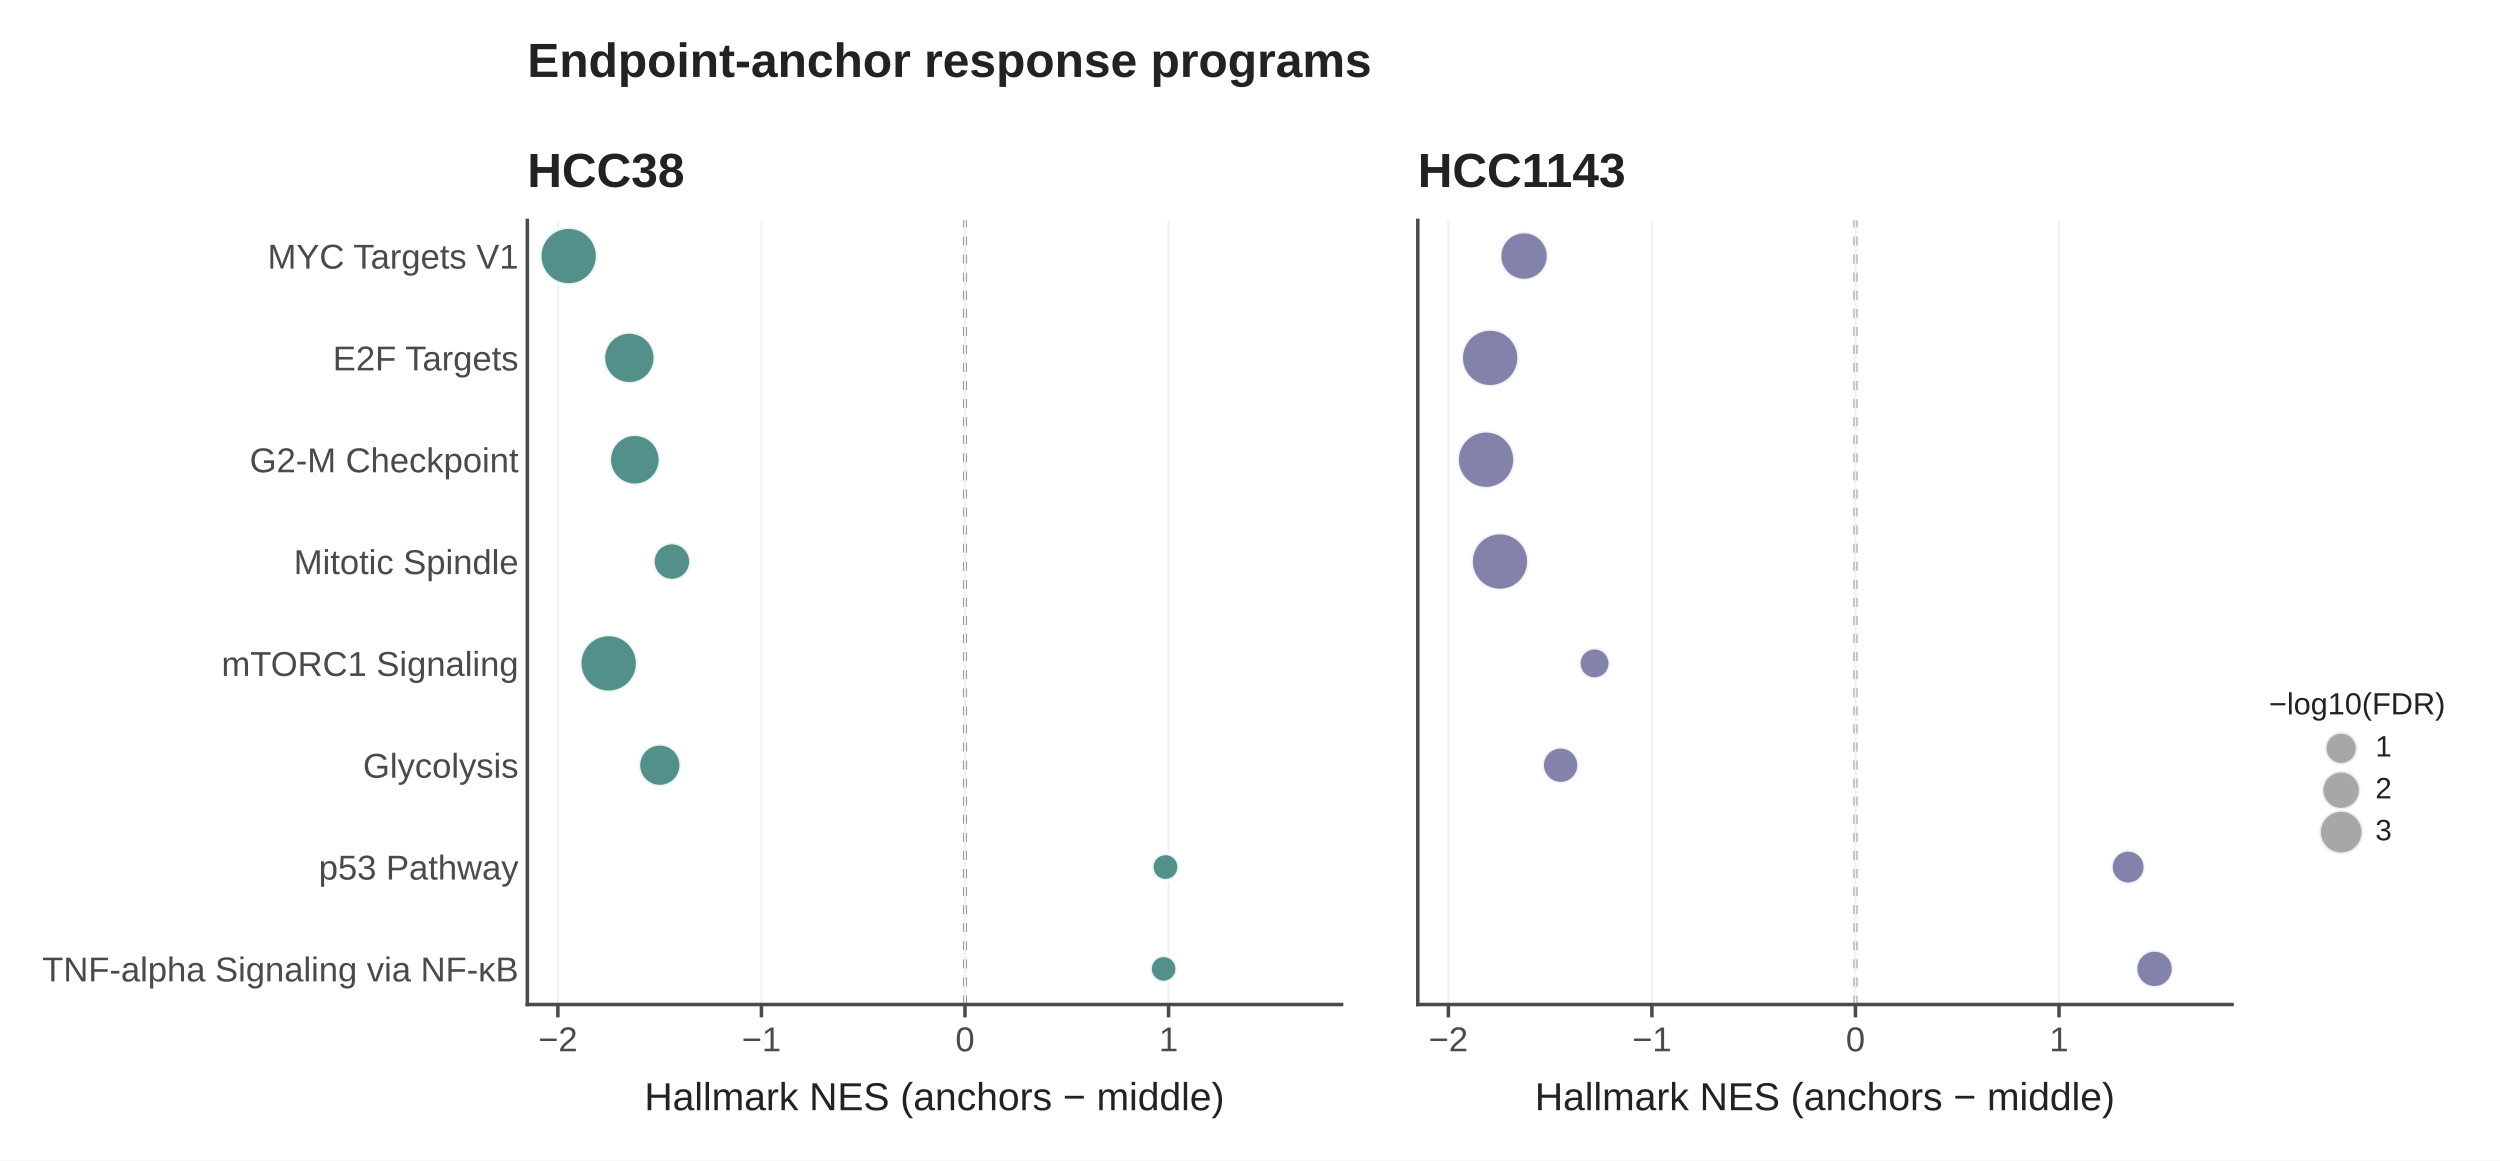
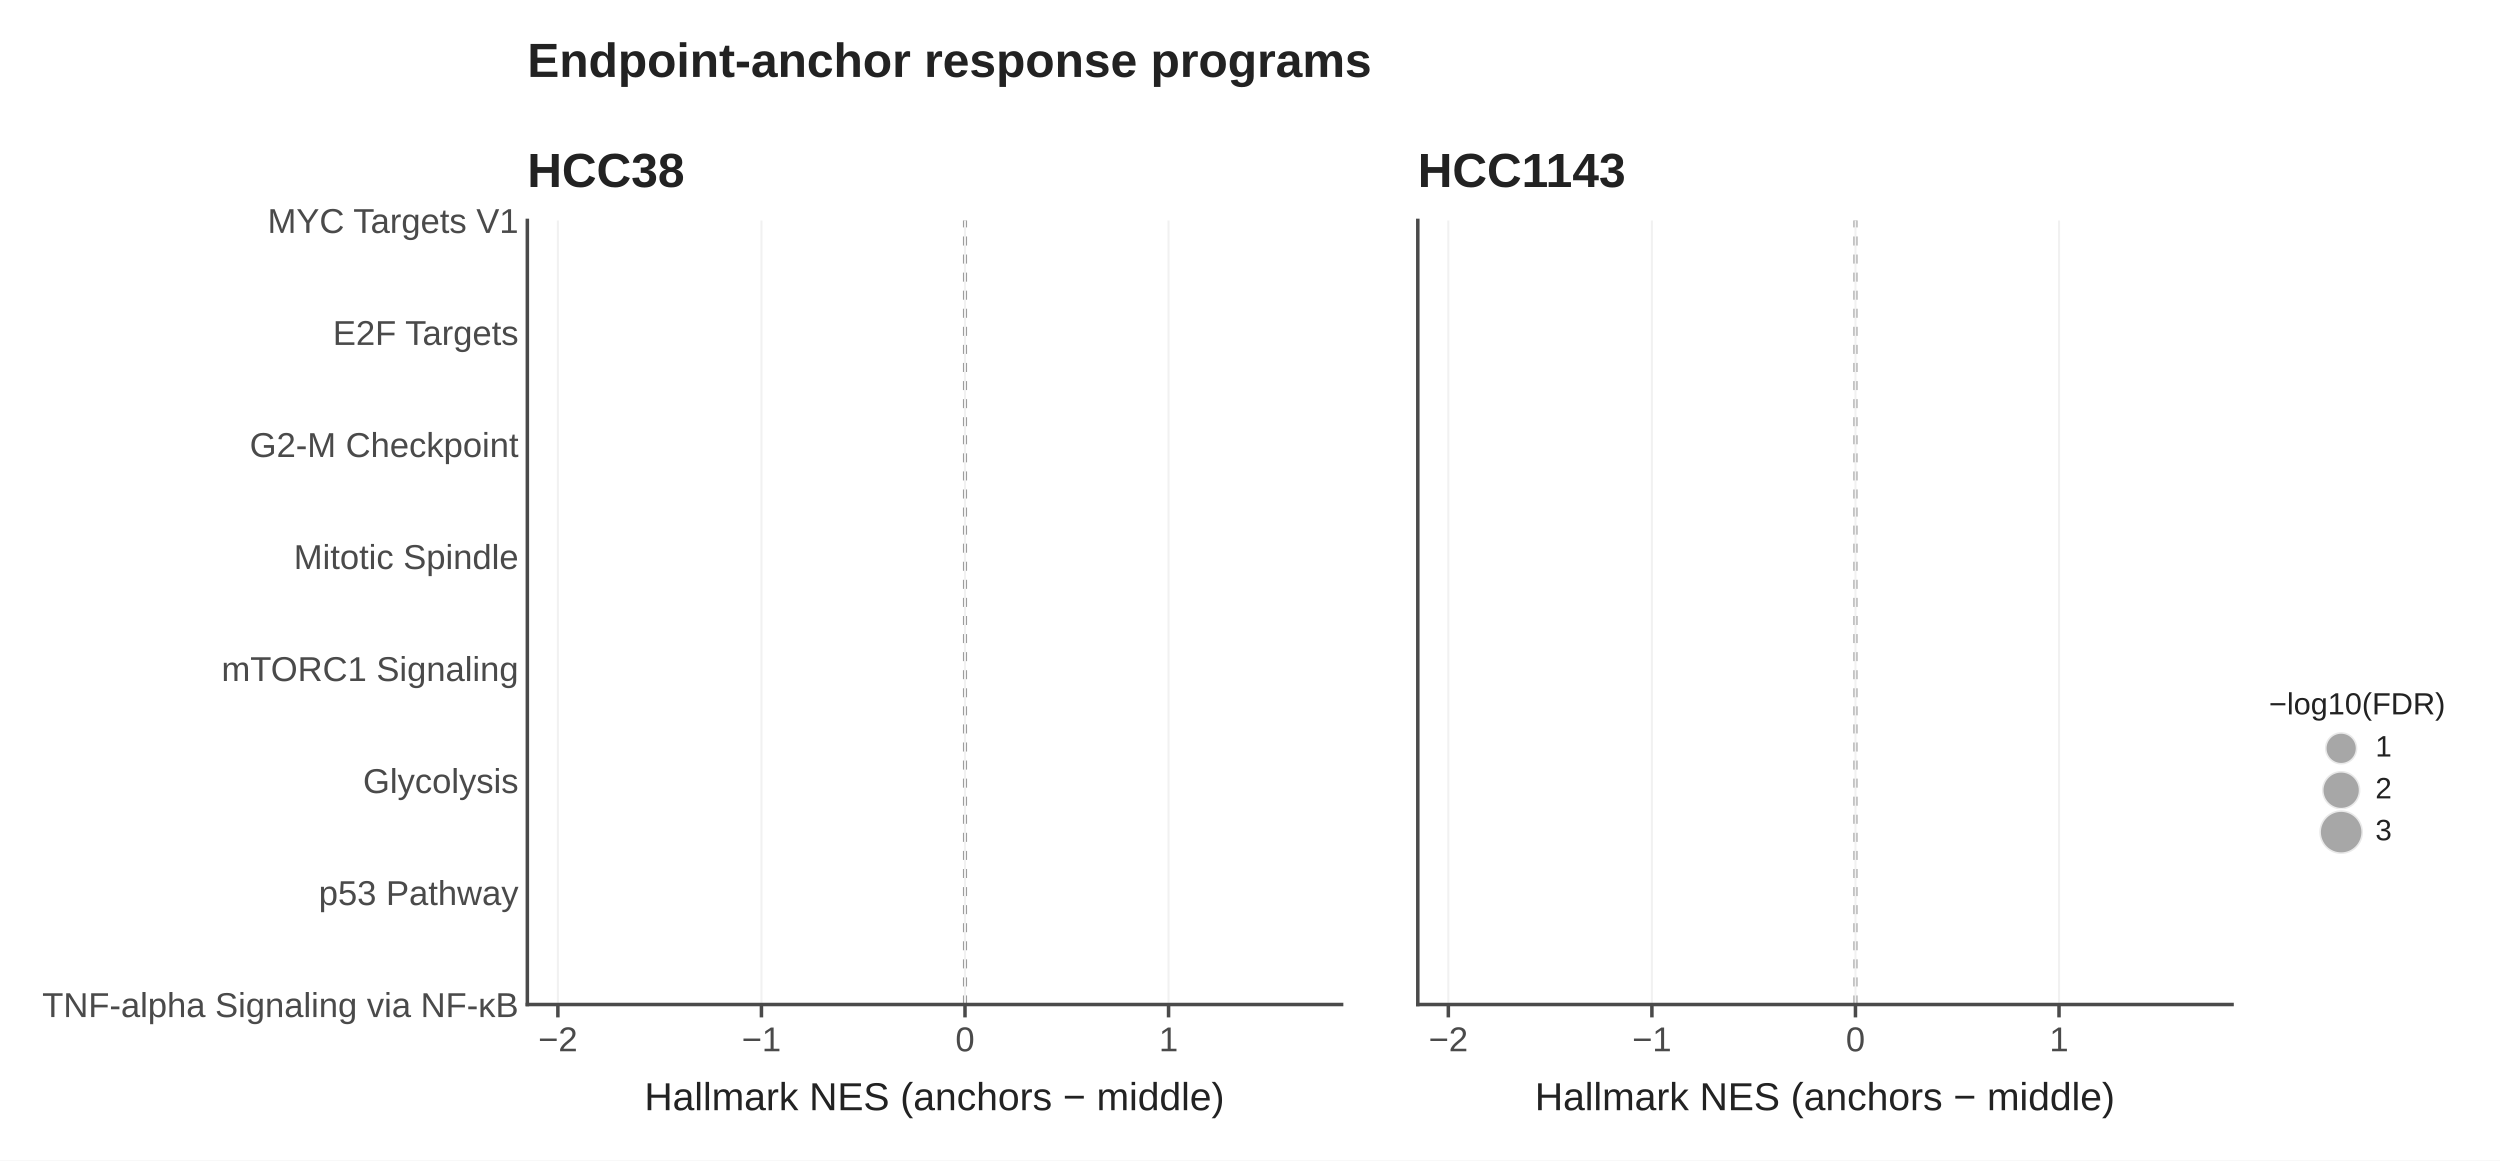
<svg xmlns="http://www.w3.org/2000/svg" xmlns:xlink="http://www.w3.org/1999/xlink" width="426.08pt" height="197.791pt" viewBox="0 0 426.08 197.791" version="1.1">
  <defs>
    <style type="text/css">*{stroke-linejoin: round; stroke-linecap: butt}</style>
  </defs>
  <g id="figure_1">
    <g id="patch_1">
      <path d="M 0 197.791  L 426.08 197.791  L 426.08 0  L 0 0  z " style="fill: #ffffff" />
    </g>
    <g id="axes_1">
      <g id="patch_2">
        <path d="M 89.876 171.201  L 228.649 171.201  L 228.649 37.569  L 89.876 37.569  z " style="fill: #ffffff" />
      </g>
      <g id="line2d_1">
-         <path d="M 164.467 171.201  L 164.467 37.569  " clip-path="url(#p101e662bee)" style="fill: none; stroke-dasharray: 1.54,1.54; stroke-dashoffset: 0; stroke: #9a9a9a; stroke-width: 0.7" />
+         <path d="M 164.467 171.201  L 164.467 37.569  " clip-path="url(#p3195b1a755)" style="fill: none; stroke-dasharray: 1.54,1.54; stroke-dashoffset: 0; stroke: #9a9a9a; stroke-width: 0.7" />
      </g>
      <g id="matplotlib.axis_1">
        <g id="xtick_1">
          <g id="line2d_2">
-             <path d="M 95.08 171.201  L 95.08 37.569  " clip-path="url(#p101e662bee)" style="fill: none; stroke: #f1f1f1; stroke-width: 0.35; stroke-linecap: square" />
+             <path d="M 95.08 171.201  L 95.08 37.569  " clip-path="url(#p3195b1a755)" style="fill: none; stroke: #f1f1f1; stroke-width: 0.35; stroke-linecap: square" />
          </g>
          <g id="line2d_3">
            <defs>
-               <path id="mdc568db667" d="M 0 0  L 0 2.2  " style="stroke: #4a4a4a; stroke-width: 0.6" />
+               <path id="mc53421b3e3" d="M 0 0  L 0 2.2  " style="stroke: #4a4a4a; stroke-width: 0.6" />
            </defs>
            <g>
-               <use xlink:href="#mdc568db667" x="95.08" y="171.201" style="fill: #4a4a4a; stroke: #4a4a4a; stroke-width: 0.6" />
+               <use xlink:href="#mc53421b3e3" x="95.08" y="171.201" style="fill: #4a4a4a; stroke: #4a4a4a; stroke-width: 0.6" />
            </g>
          </g>
          <g id="text_1">
            <text style="fill: #4a4a4a; font: 5.89px 'Arial', 'Helvetica', 'Liberation Sans', 'DejaVu Sans'; text-anchor: middle" x="95.08" y="179.17" transform="rotate(-0 95.08015 179.1696)">−2</text>
          </g>
        </g>
        <g id="xtick_2">
          <g id="line2d_4">
-             <path d="M 129.773 171.201  L 129.773 37.569  " clip-path="url(#p101e662bee)" style="fill: none; stroke: #f1f1f1; stroke-width: 0.35; stroke-linecap: square" />
+             <path d="M 129.773 171.201  L 129.773 37.569  " clip-path="url(#p3195b1a755)" style="fill: none; stroke: #f1f1f1; stroke-width: 0.35; stroke-linecap: square" />
          </g>
          <g id="line2d_5">
            <g>
-               <use xlink:href="#mdc568db667" x="129.773" y="171.201" style="fill: #4a4a4a; stroke: #4a4a4a; stroke-width: 0.6" />
+               <use xlink:href="#mc53421b3e3" x="129.773" y="171.201" style="fill: #4a4a4a; stroke: #4a4a4a; stroke-width: 0.6" />
            </g>
          </g>
          <g id="text_2">
            <text style="fill: #4a4a4a; font: 5.89px 'Arial', 'Helvetica', 'Liberation Sans', 'DejaVu Sans'; text-anchor: middle" x="129.773" y="179.17" transform="rotate(-0 129.7734 179.1696)">−1</text>
          </g>
        </g>
        <g id="xtick_3">
          <g id="line2d_6">
-             <path d="M 164.467 171.201  L 164.467 37.569  " clip-path="url(#p101e662bee)" style="fill: none; stroke: #f1f1f1; stroke-width: 0.35; stroke-linecap: square" />
+             <path d="M 164.467 171.201  L 164.467 37.569  " clip-path="url(#p3195b1a755)" style="fill: none; stroke: #f1f1f1; stroke-width: 0.35; stroke-linecap: square" />
          </g>
          <g id="line2d_7">
            <g>
-               <use xlink:href="#mdc568db667" x="164.467" y="171.201" style="fill: #4a4a4a; stroke: #4a4a4a; stroke-width: 0.6" />
+               <use xlink:href="#mc53421b3e3" x="164.467" y="171.201" style="fill: #4a4a4a; stroke: #4a4a4a; stroke-width: 0.6" />
            </g>
          </g>
          <g id="text_3">
            <text style="fill: #4a4a4a; font: 5.89px 'Arial', 'Helvetica', 'Liberation Sans', 'DejaVu Sans'; text-anchor: middle" x="164.467" y="179.17" transform="rotate(-0 164.4667 179.1696)">0</text>
          </g>
        </g>
        <g id="xtick_4">
          <g id="line2d_8">
-             <path d="M 199.16 171.201  L 199.16 37.569  " clip-path="url(#p101e662bee)" style="fill: none; stroke: #f1f1f1; stroke-width: 0.35; stroke-linecap: square" />
+             <path d="M 199.16 171.201  L 199.16 37.569  " clip-path="url(#p3195b1a755)" style="fill: none; stroke: #f1f1f1; stroke-width: 0.35; stroke-linecap: square" />
          </g>
          <g id="line2d_9">
            <g>
-               <use xlink:href="#mdc568db667" x="199.16" y="171.201" style="fill: #4a4a4a; stroke: #4a4a4a; stroke-width: 0.6" />
+               <use xlink:href="#mc53421b3e3" x="199.16" y="171.201" style="fill: #4a4a4a; stroke: #4a4a4a; stroke-width: 0.6" />
            </g>
          </g>
          <g id="text_4">
            <text style="fill: #4a4a4a; font: 5.89px 'Arial', 'Helvetica', 'Liberation Sans', 'DejaVu Sans'; text-anchor: middle" x="199.16" y="179.17" transform="rotate(-0 199.1599 179.1696)">1</text>
          </g>
        </g>
        <g id="text_5">
          <text style="fill: #222222; font: 6.65px 'Arial', 'Helvetica', 'Liberation Sans', 'DejaVu Sans'; text-anchor: middle" x="159.263" y="189.211" transform="rotate(-0 159.2627 189.2109)">Hallmark NES (anchors − middle)</text>
        </g>
      </g>
      <g id="matplotlib.axis_2">
        <g id="ytick_1">
          <g id="line2d_10" />
          <g id="text_6">
-             <text style="fill: #4a4a4a; font: 5.89px 'Arial', 'Helvetica', 'Liberation Sans', 'DejaVu Sans'; text-anchor: end" x="88.376" y="167.261" transform="rotate(-0 88.37616 167.2612)">TNF-alpha Signaling via NF-κB</text>
+             <text style="fill: #4a4a4a; font: 5.89px 'Arial', 'Helvetica', 'Liberation Sans', 'DejaVu Sans'; text-anchor: end" x="88.376" y="173.335" transform="rotate(-0 88.37616 173.3354)">TNF-alpha Signaling via NF-κB</text>
          </g>
        </g>
        <g id="ytick_2">
          <g id="line2d_11" />
          <g id="text_7">
-             <text style="fill: #4a4a4a; font: 5.89px 'Arial', 'Helvetica', 'Liberation Sans', 'DejaVu Sans'; text-anchor: end" x="88.376" y="149.906" transform="rotate(-0 88.37616 149.9064)">p53 Pathway</text>
+             <text style="fill: #4a4a4a; font: 5.89px 'Arial', 'Helvetica', 'Liberation Sans', 'DejaVu Sans'; text-anchor: end" x="88.376" y="154.245" transform="rotate(-0 88.37616 154.2451)">p53 Pathway</text>
          </g>
        </g>
        <g id="ytick_3">
          <g id="line2d_12" />
          <g id="text_8">
-             <text style="fill: #4a4a4a; font: 5.89px 'Arial', 'Helvetica', 'Liberation Sans', 'DejaVu Sans'; text-anchor: end" x="88.376" y="132.552" transform="rotate(-0 88.37616 132.5516)">Glycolysis</text>
+             <text style="fill: #4a4a4a; font: 5.89px 'Arial', 'Helvetica', 'Liberation Sans', 'DejaVu Sans'; text-anchor: end" x="88.376" y="135.155" transform="rotate(-0 88.37616 135.1548)">Glycolysis</text>
          </g>
        </g>
        <g id="ytick_4">
          <g id="line2d_13" />
          <g id="text_9">
-             <text style="fill: #4a4a4a; font: 5.89px 'Arial', 'Helvetica', 'Liberation Sans', 'DejaVu Sans'; text-anchor: end" x="88.376" y="115.197" transform="rotate(-0 88.37616 115.1968)">mTORC1 Signaling</text>
+             <text style="fill: #4a4a4a; font: 5.89px 'Arial', 'Helvetica', 'Liberation Sans', 'DejaVu Sans'; text-anchor: end" x="88.376" y="116.065" transform="rotate(-0 88.37616 116.0645)">mTORC1 Signaling</text>
          </g>
        </g>
        <g id="ytick_5">
          <g id="line2d_14" />
          <g id="text_10">
-             <text style="fill: #4a4a4a; font: 5.89px 'Arial', 'Helvetica', 'Liberation Sans', 'DejaVu Sans'; text-anchor: end" x="88.376" y="97.842" transform="rotate(-0 88.37616 97.84196)">Mitotic Spindle</text>
+             <text style="fill: #4a4a4a; font: 5.89px 'Arial', 'Helvetica', 'Liberation Sans', 'DejaVu Sans'; text-anchor: end" x="88.376" y="96.974" transform="rotate(-0 88.37616 96.97422)">Mitotic Spindle</text>
          </g>
        </g>
        <g id="ytick_6">
          <g id="line2d_15" />
          <g id="text_11">
-             <text style="fill: #4a4a4a; font: 5.89px 'Arial', 'Helvetica', 'Liberation Sans', 'DejaVu Sans'; text-anchor: end" x="88.376" y="80.487" transform="rotate(-0 88.37616 80.48715)">G2-M Checkpoint</text>
+             <text style="fill: #4a4a4a; font: 5.89px 'Arial', 'Helvetica', 'Liberation Sans', 'DejaVu Sans'; text-anchor: end" x="88.376" y="77.884" transform="rotate(-0 88.37616 77.88393)">G2-M Checkpoint</text>
          </g>
        </g>
        <g id="ytick_7">
          <g id="line2d_16" />
          <g id="text_12">
-             <text style="fill: #4a4a4a; font: 5.89px 'Arial', 'Helvetica', 'Liberation Sans', 'DejaVu Sans'; text-anchor: end" x="88.376" y="63.132" transform="rotate(-0 88.37616 63.13235)">E2F Targets</text>
+             <text style="fill: #4a4a4a; font: 5.89px 'Arial', 'Helvetica', 'Liberation Sans', 'DejaVu Sans'; text-anchor: end" x="88.376" y="58.794" transform="rotate(-0 88.37616 58.79365)">E2F Targets</text>
          </g>
        </g>
        <g id="ytick_8">
          <g id="line2d_17" />
          <g id="text_13">
-             <text style="fill: #4a4a4a; font: 5.89px 'Arial', 'Helvetica', 'Liberation Sans', 'DejaVu Sans'; text-anchor: end" x="88.376" y="45.778" transform="rotate(-0 88.37616 45.77754)">MYC Targets V1</text>
+             <text style="fill: #4a4a4a; font: 5.89px 'Arial', 'Helvetica', 'Liberation Sans', 'DejaVu Sans'; text-anchor: end" x="88.376" y="39.703" transform="rotate(-0 88.37616 39.70336)">MYC Targets V1</text>
          </g>
        </g>
      </g>
      <g id="patch_3">
        <path d="M 89.876 171.201  L 89.876 37.569  " style="fill: none; stroke: #4a4a4a; stroke-width: 0.6; stroke-linejoin: miter; stroke-linecap: square" />
      </g>
      <g id="patch_4">
        <path d="M 89.876 171.201  L 228.649 171.201  " style="fill: none; stroke: #4a4a4a; stroke-width: 0.6; stroke-linejoin: miter; stroke-linecap: square" />
      </g>
      <g id="text_14">
        <text style="fill: #222222; font: 700 8.17px 'Arial', 'Helvetica', 'Liberation Sans', 'DejaVu Sans'; text-anchor: start" x="89.876" y="13.121" transform="rotate(-0 89.87616 13.1207)">Endpoint-anchor response programs</text>
      </g>
      <g id="text_15">
        <text style="fill: #222222; font: 700 8.17px 'Arial', 'Helvetica', 'Liberation Sans', 'DejaVu Sans'; text-anchor: start" x="89.876" y="31.865" transform="rotate(-0 89.87616 31.86492)">HCC38</text>
-       </g>
-       <g id="PathCollection_1">
-         <defs>
-           <path id="mae051a057f" d="M 0 4.899  C 1.299 4.899 2.545 4.383 3.464 3.464  C 4.383 2.545 4.899 1.299 4.899 0  C 4.899 -1.299 4.383 -2.545 3.464 -3.464  C 2.545 -4.383 1.299 -4.899 0 -4.899  C -1.299 -4.899 -2.545 -4.383 -3.464 -3.464  C -4.383 -2.545 -4.899 -1.299 -4.899 0  C -4.899 1.299 -4.383 2.545 -3.464 3.464  C -2.545 4.383 -1.299 4.899 0 4.899  z " style="stroke: #ffffff; stroke-opacity: 0.88; stroke-width: 0.55" />
-         </defs>
-         <g clip-path="url(#p101e662bee)">
-           <use xlink:href="#mae051a057f" x="96.921" y="43.643" style="fill: #3b827a; fill-opacity: 0.88; stroke: #ffffff; stroke-opacity: 0.88; stroke-width: 0.55" />
-         </g>
-       </g>
-       <g id="PathCollection_2">
-         <defs>
-           <path id="mdf043c2beb" d="M 0 4.387  C 1.163 4.387 2.279 3.925 3.102 3.102  C 3.925 2.279 4.387 1.163 4.387 0  C 4.387 -1.163 3.925 -2.279 3.102 -3.102  C 2.279 -3.925 1.163 -4.387 0 -4.387  C -1.163 -4.387 -2.279 -3.925 -3.102 -3.102  C -3.925 -2.279 -4.387 -1.163 -4.387 0  C -4.387 1.163 -3.925 2.279 -3.102 3.102  C -2.279 3.925 -1.163 4.387 0 4.387  z " style="stroke: #ffffff; stroke-opacity: 0.88; stroke-width: 0.55" />
-         </defs>
-         <g clip-path="url(#p101e662bee)">
-           <use xlink:href="#mdf043c2beb" x="107.262" y="60.998" style="fill: #3b827a; fill-opacity: 0.88; stroke: #ffffff; stroke-opacity: 0.88; stroke-width: 0.55" />
-         </g>
-       </g>
-       <g id="PathCollection_3">
-         <defs>
-           <path id="m94533d9887" d="M 0 4.322  C 1.146 4.322 2.246 3.867 3.056 3.056  C 3.867 2.246 4.322 1.146 4.322 0  C 4.322 -1.146 3.867 -2.246 3.056 -3.056  C 2.246 -3.867 1.146 -4.322 0 -4.322  C -1.146 -4.322 -2.246 -3.867 -3.056 -3.056  C -3.867 -2.246 -4.322 -1.146 -4.322 0  C -4.322 1.146 -3.867 2.246 -3.056 3.056  C -2.246 3.867 -1.146 4.322 0 4.322  z " style="stroke: #ffffff; stroke-opacity: 0.88; stroke-width: 0.55" />
-         </defs>
-         <g clip-path="url(#p101e662bee)">
-           <use xlink:href="#m94533d9887" x="108.194" y="78.353" style="fill: #3b827a; fill-opacity: 0.88; stroke: #ffffff; stroke-opacity: 0.88; stroke-width: 0.55" />
-         </g>
-       </g>
-       <g id="PathCollection_4">
-         <defs>
-           <path id="me841611edf" d="M 0 3.203  C 0.85 3.203 1.664 2.866 2.265 2.265  C 2.866 1.664 3.203 0.85 3.203 0  C 3.203 -0.85 2.866 -1.664 2.265 -2.265  C 1.664 -2.866 0.85 -3.203 0 -3.203  C -0.85 -3.203 -1.664 -2.866 -2.265 -2.265  C -2.866 -1.664 -3.203 -0.85 -3.203 0  C -3.203 0.85 -2.866 1.664 -2.265 2.265  C -1.664 2.866 -0.85 3.203 0 3.203  z " style="stroke: #ffffff; stroke-opacity: 0.88; stroke-width: 0.55" />
-         </defs>
-         <g clip-path="url(#p101e662bee)">
-           <use xlink:href="#me841611edf" x="114.516" y="95.708" style="fill: #3b827a; fill-opacity: 0.88; stroke: #ffffff; stroke-opacity: 0.88; stroke-width: 0.55" />
-         </g>
-       </g>
-       <g id="PathCollection_5">
-         <g clip-path="url(#p101e662bee)">
-           <use xlink:href="#mae051a057f" x="103.738" y="113.063" style="fill: #3b827a; fill-opacity: 0.88; stroke: #ffffff; stroke-opacity: 0.88; stroke-width: 0.55" />
-         </g>
-       </g>
-       <g id="PathCollection_6">
-         <defs>
-           <path id="me3e4cdc0ed" d="M 0 3.613  C 0.958 3.613 1.877 3.232 2.555 2.555  C 3.232 1.877 3.613 0.958 3.613 0  C 3.613 -0.958 3.232 -1.877 2.555 -2.555  C 1.877 -3.232 0.958 -3.613 0 -3.613  C -0.958 -3.613 -1.877 -3.232 -2.555 -2.555  C -3.232 -1.877 -3.613 -0.958 -3.613 0  C -3.613 0.958 -3.232 1.877 -2.555 2.555  C -1.877 3.232 -0.958 3.613 0 3.613  z " style="stroke: #ffffff; stroke-opacity: 0.88; stroke-width: 0.55" />
-         </defs>
-         <g clip-path="url(#p101e662bee)">
-           <use xlink:href="#me3e4cdc0ed" x="112.455" y="130.417" style="fill: #3b827a; fill-opacity: 0.88; stroke: #ffffff; stroke-opacity: 0.88; stroke-width: 0.55" />
-         </g>
-       </g>
-       <g id="PathCollection_7">
-         <defs>
-           <path id="me931b2fa26" d="M 0 2.294  C 0.608 2.294 1.192 2.052 1.622 1.622  C 2.052 1.192 2.294 0.608 2.294 0  C 2.294 -0.608 2.052 -1.192 1.622 -1.622  C 1.192 -2.052 0.608 -2.294 0 -2.294  C -0.608 -2.294 -1.192 -2.052 -1.622 -1.622  C -2.052 -1.192 -2.294 -0.608 -2.294 0  C -2.294 0.608 -2.052 1.192 -1.622 1.622  C -1.192 2.052 -0.608 2.294 0 2.294  z " style="stroke: #ffffff; stroke-opacity: 0.88; stroke-width: 0.55" />
-         </defs>
-         <g clip-path="url(#p101e662bee)">
-           <use xlink:href="#me931b2fa26" x="198.639" y="147.772" style="fill: #3b827a; fill-opacity: 0.88; stroke: #ffffff; stroke-opacity: 0.88; stroke-width: 0.55" />
-         </g>
-       </g>
-       <g id="PathCollection_8">
-         <defs>
-           <path id="m3b9d6f99a8" d="M 0 2.282  C 0.605 2.282 1.186 2.041 1.613 1.613  C 2.041 1.186 2.282 0.605 2.282 0  C 2.282 -0.605 2.041 -1.186 1.613 -1.613  C 1.186 -2.041 0.605 -2.282 0 -2.282  C -0.605 -2.282 -1.186 -2.041 -1.613 -1.613  C -2.041 -1.186 -2.282 -0.605 -2.282 0  C -2.282 0.605 -2.041 1.186 -1.613 1.613  C -1.186 2.041 -0.605 2.282 0 2.282  z " style="stroke: #ffffff; stroke-opacity: 0.88; stroke-width: 0.55" />
-         </defs>
-         <g clip-path="url(#p101e662bee)">
-           <use xlink:href="#m3b9d6f99a8" x="198.321" y="165.127" style="fill: #3b827a; fill-opacity: 0.88; stroke: #ffffff; stroke-opacity: 0.88; stroke-width: 0.55" />
-         </g>
      </g>
    </g>
    <g id="axes_2">
      <g id="patch_5">
        <path d="M 241.638 171.201  L 380.411 171.201  L 380.411 37.569  L 241.638 37.569  z " style="fill: #ffffff" />
      </g>
      <g id="line2d_18">
-         <path d="M 316.229 171.201  L 316.229 37.569  " clip-path="url(#p02e5ae7c7d)" style="fill: none; stroke-dasharray: 1.54,1.54; stroke-dashoffset: 0; stroke: #9a9a9a; stroke-width: 0.7" />
-       </g>
-       <g id="PathCollection_9" />
-       <g id="PathCollection_10" />
-       <g id="PathCollection_11" />
+         <path d="M 316.229 171.201  L 316.229 37.569  " clip-path="url(#p8298e652ae)" style="fill: none; stroke-dasharray: 1.54,1.54; stroke-dashoffset: 0; stroke: #9a9a9a; stroke-width: 0.7" />
+       </g>
+       <g id="PathCollection_1" />
+       <g id="PathCollection_2" />
+       <g id="PathCollection_3" />
      <g id="matplotlib.axis_3">
        <g id="xtick_5">
          <g id="line2d_19">
-             <path d="M 246.842 171.201  L 246.842 37.569  " clip-path="url(#p02e5ae7c7d)" style="fill: none; stroke: #f1f1f1; stroke-width: 0.35; stroke-linecap: square" />
+             <path d="M 246.842 171.201  L 246.842 37.569  " clip-path="url(#p8298e652ae)" style="fill: none; stroke: #f1f1f1; stroke-width: 0.35; stroke-linecap: square" />
          </g>
          <g id="line2d_20">
            <g>
-               <use xlink:href="#mdc568db667" x="246.842" y="171.201" style="fill: #4a4a4a; stroke: #4a4a4a; stroke-width: 0.6" />
+               <use xlink:href="#mc53421b3e3" x="246.842" y="171.201" style="fill: #4a4a4a; stroke: #4a4a4a; stroke-width: 0.6" />
            </g>
          </g>
          <g id="text_16">
            <text style="fill: #4a4a4a; font: 5.89px 'Arial', 'Helvetica', 'Liberation Sans', 'DejaVu Sans'; text-anchor: middle" x="246.842" y="179.17" transform="rotate(-0 246.8423 179.1696)">−2</text>
          </g>
        </g>
        <g id="xtick_6">
          <g id="line2d_21">
-             <path d="M 281.536 171.201  L 281.536 37.569  " clip-path="url(#p02e5ae7c7d)" style="fill: none; stroke: #f1f1f1; stroke-width: 0.35; stroke-linecap: square" />
+             <path d="M 281.536 171.201  L 281.536 37.569  " clip-path="url(#p8298e652ae)" style="fill: none; stroke: #f1f1f1; stroke-width: 0.35; stroke-linecap: square" />
          </g>
          <g id="line2d_22">
            <g>
-               <use xlink:href="#mdc568db667" x="281.536" y="171.201" style="fill: #4a4a4a; stroke: #4a4a4a; stroke-width: 0.6" />
+               <use xlink:href="#mc53421b3e3" x="281.536" y="171.201" style="fill: #4a4a4a; stroke: #4a4a4a; stroke-width: 0.6" />
            </g>
          </g>
          <g id="text_17">
            <text style="fill: #4a4a4a; font: 5.89px 'Arial', 'Helvetica', 'Liberation Sans', 'DejaVu Sans'; text-anchor: middle" x="281.536" y="179.17" transform="rotate(-0 281.5356 179.1696)">−1</text>
          </g>
        </g>
        <g id="xtick_7">
          <g id="line2d_23">
-             <path d="M 316.229 171.201  L 316.229 37.569  " clip-path="url(#p02e5ae7c7d)" style="fill: none; stroke: #f1f1f1; stroke-width: 0.35; stroke-linecap: square" />
+             <path d="M 316.229 171.201  L 316.229 37.569  " clip-path="url(#p8298e652ae)" style="fill: none; stroke: #f1f1f1; stroke-width: 0.35; stroke-linecap: square" />
          </g>
          <g id="line2d_24">
            <g>
-               <use xlink:href="#mdc568db667" x="316.229" y="171.201" style="fill: #4a4a4a; stroke: #4a4a4a; stroke-width: 0.6" />
+               <use xlink:href="#mc53421b3e3" x="316.229" y="171.201" style="fill: #4a4a4a; stroke: #4a4a4a; stroke-width: 0.6" />
            </g>
          </g>
          <g id="text_18">
            <text style="fill: #4a4a4a; font: 5.89px 'Arial', 'Helvetica', 'Liberation Sans', 'DejaVu Sans'; text-anchor: middle" x="316.229" y="179.17" transform="rotate(-0 316.2288 179.1696)">0</text>
          </g>
        </g>
        <g id="xtick_8">
          <g id="line2d_25">
-             <path d="M 350.922 171.201  L 350.922 37.569  " clip-path="url(#p02e5ae7c7d)" style="fill: none; stroke: #f1f1f1; stroke-width: 0.35; stroke-linecap: square" />
+             <path d="M 350.922 171.201  L 350.922 37.569  " clip-path="url(#p8298e652ae)" style="fill: none; stroke: #f1f1f1; stroke-width: 0.35; stroke-linecap: square" />
          </g>
          <g id="line2d_26">
            <g>
-               <use xlink:href="#mdc568db667" x="350.922" y="171.201" style="fill: #4a4a4a; stroke: #4a4a4a; stroke-width: 0.6" />
+               <use xlink:href="#mc53421b3e3" x="350.922" y="171.201" style="fill: #4a4a4a; stroke: #4a4a4a; stroke-width: 0.6" />
            </g>
          </g>
          <g id="text_19">
            <text style="fill: #4a4a4a; font: 5.89px 'Arial', 'Helvetica', 'Liberation Sans', 'DejaVu Sans'; text-anchor: middle" x="350.922" y="179.17" transform="rotate(-0 350.9221 179.1696)">1</text>
          </g>
        </g>
        <g id="text_20">
          <text style="fill: #222222; font: 6.65px 'Arial', 'Helvetica', 'Liberation Sans', 'DejaVu Sans'; text-anchor: middle" x="311.025" y="189.211" transform="rotate(-0 311.0248 189.2109)">Hallmark NES (anchors − middle)</text>
        </g>
      </g>
      <g id="matplotlib.axis_4">
        <g id="ytick_9">
          <g id="line2d_27" />
        </g>
        <g id="ytick_10">
          <g id="line2d_28" />
        </g>
        <g id="ytick_11">
          <g id="line2d_29" />
        </g>
        <g id="ytick_12">
          <g id="line2d_30" />
        </g>
        <g id="ytick_13">
          <g id="line2d_31" />
        </g>
        <g id="ytick_14">
          <g id="line2d_32" />
        </g>
        <g id="ytick_15">
          <g id="line2d_33" />
        </g>
        <g id="ytick_16">
          <g id="line2d_34" />
        </g>
      </g>
      <g id="patch_6">
        <path d="M 241.638 171.201  L 241.638 37.569  " style="fill: none; stroke: #4a4a4a; stroke-width: 0.6; stroke-linejoin: miter; stroke-linecap: square" />
      </g>
      <g id="patch_7">
        <path d="M 241.638 171.201  L 380.411 171.201  " style="fill: none; stroke: #4a4a4a; stroke-width: 0.6; stroke-linejoin: miter; stroke-linecap: square" />
      </g>
      <g id="text_21">
        <text style="fill: #222222; font: 700 8.17px 'Arial', 'Helvetica', 'Liberation Sans', 'DejaVu Sans'; text-anchor: start" x="241.638" y="31.865" transform="rotate(-0 241.6383 31.86492)">HCC1143</text>
      </g>
-       <g id="PathCollection_12">
-         <defs>
-           <path id="me0355d4f81" d="M 0 4.137  C 1.097 4.137 2.15 3.701 2.926 2.926  C 3.701 2.15 4.137 1.097 4.137 0  C 4.137 -1.097 3.701 -2.15 2.926 -2.926  C 2.15 -3.701 1.097 -4.137 0 -4.137  C -1.097 -4.137 -2.15 -3.701 -2.926 -2.926  C -3.701 -2.15 -4.137 -1.097 -4.137 0  C -4.137 1.097 -3.701 2.15 -2.926 2.926  C -2.15 3.701 -1.097 4.137 0 4.137  z " style="stroke: #ffffff; stroke-opacity: 0.88; stroke-width: 0.55" />
-         </defs>
-         <g clip-path="url(#p02e5ae7c7d)">
-           <use xlink:href="#me0355d4f81" x="259.748" y="43.643" style="fill: #73729f; fill-opacity: 0.88; stroke: #ffffff; stroke-opacity: 0.88; stroke-width: 0.55" />
-         </g>
-       </g>
-       <g id="PathCollection_13">
-         <defs>
-           <path id="m7771e61390" d="M 0 4.899  C 1.299 4.899 2.545 4.383 3.464 3.464  C 4.383 2.545 4.899 1.299 4.899 0  C 4.899 -1.299 4.383 -2.545 3.464 -3.464  C 2.545 -4.383 1.299 -4.899 0 -4.899  C -1.299 -4.899 -2.545 -4.383 -3.464 -3.464  C -4.383 -2.545 -4.899 -1.299 -4.899 0  C -4.899 1.299 -4.383 2.545 -3.464 3.464  C -2.545 4.383 -1.299 4.899 0 4.899  z " style="stroke: #ffffff; stroke-opacity: 0.88; stroke-width: 0.55" />
-         </defs>
-         <g clip-path="url(#p02e5ae7c7d)">
-           <use xlink:href="#m7771e61390" x="253.967" y="60.998" style="fill: #73729f; fill-opacity: 0.88; stroke: #ffffff; stroke-opacity: 0.88; stroke-width: 0.55" />
-         </g>
-       </g>
-       <g id="PathCollection_14">
-         <g clip-path="url(#p02e5ae7c7d)">
-           <use xlink:href="#m7771e61390" x="253.271" y="78.353" style="fill: #73729f; fill-opacity: 0.88; stroke: #ffffff; stroke-opacity: 0.88; stroke-width: 0.55" />
-         </g>
-       </g>
-       <g id="PathCollection_15">
-         <g clip-path="url(#p02e5ae7c7d)">
-           <use xlink:href="#m7771e61390" x="255.643" y="95.708" style="fill: #73729f; fill-opacity: 0.88; stroke: #ffffff; stroke-opacity: 0.88; stroke-width: 0.55" />
-         </g>
-       </g>
-       <g id="PathCollection_16">
-         <defs>
-           <path id="m0c2a1b3b06" d="M 0 2.648  C 0.702 2.648 1.376 2.369 1.872 1.872  C 2.369 1.376 2.648 0.702 2.648 0  C 2.648 -0.702 2.369 -1.376 1.872 -1.872  C 1.376 -2.369 0.702 -2.648 0 -2.648  C -0.702 -2.648 -1.376 -2.369 -1.872 -1.872  C -2.369 -1.376 -2.648 -0.702 -2.648 0  C -2.648 0.702 -2.369 1.376 -1.872 1.872  C -1.376 2.369 -0.702 2.648 0 2.648  z " style="stroke: #ffffff; stroke-opacity: 0.88; stroke-width: 0.55" />
-         </defs>
-         <g clip-path="url(#p02e5ae7c7d)">
-           <use xlink:href="#m0c2a1b3b06" x="271.761" y="113.063" style="fill: #73729f; fill-opacity: 0.88; stroke: #ffffff; stroke-opacity: 0.88; stroke-width: 0.55" />
-         </g>
-       </g>
-       <g id="PathCollection_17">
-         <defs>
-           <path id="m31c38d6fb1" d="M 0 3.108  C 0.824 3.108 1.615 2.78 2.198 2.198  C 2.78 1.615 3.108 0.824 3.108 0  C 3.108 -0.824 2.78 -1.615 2.198 -2.198  C 1.615 -2.78 0.824 -3.108 0 -3.108  C -0.824 -3.108 -1.615 -2.78 -2.198 -2.198  C -2.78 -1.615 -3.108 -0.824 -3.108 0  C -3.108 0.824 -2.78 1.615 -2.198 2.198  C -1.615 2.78 -0.824 3.108 0 3.108  z " style="stroke: #ffffff; stroke-opacity: 0.88; stroke-width: 0.55" />
-         </defs>
-         <g clip-path="url(#p02e5ae7c7d)">
-           <use xlink:href="#m31c38d6fb1" x="265.981" y="130.417" style="fill: #73729f; fill-opacity: 0.88; stroke: #ffffff; stroke-opacity: 0.88; stroke-width: 0.55" />
-         </g>
-       </g>
-       <g id="PathCollection_18">
-         <defs>
-           <path id="mc8993fee9d" d="M 0 2.896  C 0.768 2.896 1.505 2.591 2.048 2.048  C 2.591 1.505 2.896 0.768 2.896 0  C 2.896 -0.768 2.591 -1.505 2.048 -2.048  C 1.505 -2.591 0.768 -2.896 0 -2.896  C -0.768 -2.896 -1.505 -2.591 -2.048 -2.048  C -2.591 -1.505 -2.896 -0.768 -2.896 0  C -2.896 0.768 -2.591 1.505 -2.048 2.048  C -1.505 2.591 -0.768 2.896 0 2.896  z " style="stroke: #ffffff; stroke-opacity: 0.88; stroke-width: 0.55" />
-         </defs>
-         <g clip-path="url(#p02e5ae7c7d)">
-           <use xlink:href="#mc8993fee9d" x="362.706" y="147.772" style="fill: #73729f; fill-opacity: 0.88; stroke: #ffffff; stroke-opacity: 0.88; stroke-width: 0.55" />
-         </g>
-       </g>
-       <g id="PathCollection_19">
-         <defs>
-           <path id="m943b771ed7" d="M 0 3.197  C 0.848 3.197 1.661 2.86 2.26 2.26  C 2.86 1.661 3.197 0.848 3.197 0  C 3.197 -0.848 2.86 -1.661 2.26 -2.26  C 1.661 -2.86 0.848 -3.197 0 -3.197  C -0.848 -3.197 -1.661 -2.86 -2.26 -2.26  C -2.86 -1.661 -3.197 -0.848 -3.197 0  C -3.197 0.848 -2.86 1.661 -2.26 2.26  C -1.661 2.86 -0.848 3.197 0 3.197  z " style="stroke: #ffffff; stroke-opacity: 0.88; stroke-width: 0.55" />
-         </defs>
-         <g clip-path="url(#p02e5ae7c7d)">
-           <use xlink:href="#m943b771ed7" x="367.206" y="165.127" style="fill: #73729f; fill-opacity: 0.88; stroke: #ffffff; stroke-opacity: 0.88; stroke-width: 0.55" />
-         </g>
-       </g>
    </g>
    <g id="legend_1">
      <g id="text_22">
        <text style="fill: #222222; font: 5.225px 'Arial', 'Helvetica', 'Liberation Sans', 'DejaVu Sans'; text-anchor: start" x="386.707" y="121.753" transform="rotate(-0 386.7073 121.7531)">−log10(FDR)</text>
      </g>
-       <g id="PathCollection_20">
+       <g id="PathCollection_4">
        <defs>
-           <path id="m090bb654da" d="M 0 2.761  C 0.732 2.761 1.435 2.47 1.953 1.953  C 2.47 1.435 2.761 0.732 2.761 0  C 2.761 -0.732 2.47 -1.435 1.953 -1.953  C 1.435 -2.47 0.732 -2.761 0 -2.761  C -0.732 -2.761 -1.435 -2.47 -1.953 -1.953  C -2.47 -1.435 -2.761 -0.732 -2.761 0  C -2.761 0.732 -2.47 1.435 -1.953 1.953  C -1.435 2.47 -0.732 2.761 0 2.761  z " style="stroke: #ffffff; stroke-opacity: 0.75; stroke-width: 0.55" />
+           <path id="mc4fa8f2f6d" d="M 0 2.761  C 0.732 2.761 1.435 2.47 1.953 1.953  C 2.47 1.435 2.761 0.732 2.761 0  C 2.761 -0.732 2.47 -1.435 1.953 -1.953  C 1.435 -2.47 0.732 -2.761 0 -2.761  C -0.732 -2.761 -1.435 -2.47 -1.953 -1.953  C -2.47 -1.435 -2.761 -0.732 -2.761 0  C -2.761 0.732 -2.47 1.435 -1.953 1.953  C -1.435 2.47 -0.732 2.761 0 2.761  z " style="stroke: #ffffff; stroke-opacity: 0.75; stroke-width: 0.55" />
        </defs>
        <g>
-           <use xlink:href="#m090bb654da" x="399.009" y="127.541" style="fill: #8a8a8a; fill-opacity: 0.75; stroke: #ffffff; stroke-opacity: 0.75; stroke-width: 0.55" />
+           <use xlink:href="#mc4fa8f2f6d" x="399.009" y="127.541" style="fill: #8a8a8a; fill-opacity: 0.75; stroke: #ffffff; stroke-opacity: 0.75; stroke-width: 0.55" />
        </g>
      </g>
      <g id="text_23">
        <text style="fill: #222222; font: 5.035px 'Arial', 'Helvetica', 'Liberation Sans', 'DejaVu Sans'; text-anchor: start" x="404.839" y="128.932" transform="rotate(-0 404.8387 128.9323)">1</text>
      </g>
-       <g id="PathCollection_21">
+       <g id="PathCollection_5">
        <defs>
-           <path id="mc660d53250" d="M 0 3.279  C 0.87 3.279 1.704 2.933 2.318 2.318  C 2.933 1.704 3.279 0.87 3.279 0  C 3.279 -0.87 2.933 -1.704 2.318 -2.318  C 1.704 -2.933 0.87 -3.279 0 -3.279  C -0.87 -3.279 -1.704 -2.933 -2.318 -2.318  C -2.933 -1.704 -3.279 -0.87 -3.279 0  C -3.279 0.87 -2.933 1.704 -2.318 2.318  C -1.704 2.933 -0.87 3.279 0 3.279  z " style="stroke: #ffffff; stroke-opacity: 0.75; stroke-width: 0.55" />
+           <path id="m53b5fe22a2" d="M 0 3.279  C 0.87 3.279 1.704 2.933 2.318 2.318  C 2.933 1.704 3.279 0.87 3.279 0  C 3.279 -0.87 2.933 -1.704 2.318 -2.318  C 1.704 -2.933 0.87 -3.279 0 -3.279  C -0.87 -3.279 -1.704 -2.933 -2.318 -2.318  C -2.933 -1.704 -3.279 -0.87 -3.279 0  C -3.279 0.87 -2.933 1.704 -2.318 2.318  C -1.704 2.933 -0.87 3.279 0 3.279  z " style="stroke: #ffffff; stroke-opacity: 0.75; stroke-width: 0.55" />
        </defs>
        <g>
-           <use xlink:href="#mc660d53250" x="399.009" y="134.681" style="fill: #8a8a8a; fill-opacity: 0.75; stroke: #ffffff; stroke-opacity: 0.75; stroke-width: 0.55" />
+           <use xlink:href="#m53b5fe22a2" x="399.009" y="134.681" style="fill: #8a8a8a; fill-opacity: 0.75; stroke: #ffffff; stroke-opacity: 0.75; stroke-width: 0.55" />
        </g>
      </g>
      <g id="text_24">
        <text style="fill: #222222; font: 5.035px 'Arial', 'Helvetica', 'Liberation Sans', 'DejaVu Sans'; text-anchor: start" x="404.839" y="136.072" transform="rotate(-0 404.8387 136.072)">2</text>
      </g>
-       <g id="PathCollection_22">
+       <g id="PathCollection_6">
        <defs>
-           <path id="m194c3b9db0" d="M 0 3.725  C 0.988 3.725 1.935 3.332 2.634 2.634  C 3.332 1.935 3.725 0.988 3.725 0  C 3.725 -0.988 3.332 -1.935 2.634 -2.634  C 1.935 -3.332 0.988 -3.725 0 -3.725  C -0.988 -3.725 -1.935 -3.332 -2.634 -2.634  C -3.332 -1.935 -3.725 -0.988 -3.725 0  C -3.725 0.988 -3.332 1.935 -2.634 2.634  C -1.935 3.332 -0.988 3.725 0 3.725  z " style="stroke: #ffffff; stroke-opacity: 0.75; stroke-width: 0.55" />
+           <path id="m949b3a88ca" d="M 0 3.725  C 0.988 3.725 1.935 3.332 2.634 2.634  C 3.332 1.935 3.725 0.988 3.725 0  C 3.725 -0.988 3.332 -1.935 2.634 -2.634  C 1.935 -3.332 0.988 -3.725 0 -3.725  C -0.988 -3.725 -1.935 -3.332 -2.634 -2.634  C -3.332 -1.935 -3.725 -0.988 -3.725 0  C -3.725 0.988 -3.332 1.935 -2.634 2.634  C -1.935 3.332 -0.988 3.725 0 3.725  z " style="stroke: #ffffff; stroke-opacity: 0.75; stroke-width: 0.55" />
        </defs>
        <g>
-           <use xlink:href="#m194c3b9db0" x="399.009" y="141.821" style="fill: #8a8a8a; fill-opacity: 0.75; stroke: #ffffff; stroke-opacity: 0.75; stroke-width: 0.55" />
+           <use xlink:href="#m949b3a88ca" x="399.009" y="141.821" style="fill: #8a8a8a; fill-opacity: 0.75; stroke: #ffffff; stroke-opacity: 0.75; stroke-width: 0.55" />
        </g>
      </g>
      <g id="text_25">
        <text style="fill: #222222; font: 5.035px 'Arial', 'Helvetica', 'Liberation Sans', 'DejaVu Sans'; text-anchor: start" x="404.839" y="143.212" transform="rotate(-0 404.8387 143.2118)">3</text>
      </g>
    </g>
  </g>
  <defs>
-     <clipPath id="p101e662bee">
+     <clipPath id="p3195b1a755">
      <rect x="89.876" y="37.569" width="138.773" height="133.632" />
    </clipPath>
-     <clipPath id="p02e5ae7c7d">
+     <clipPath id="p8298e652ae">
      <rect x="241.638" y="37.569" width="138.773" height="133.632" />
    </clipPath>
  </defs>
</svg>
